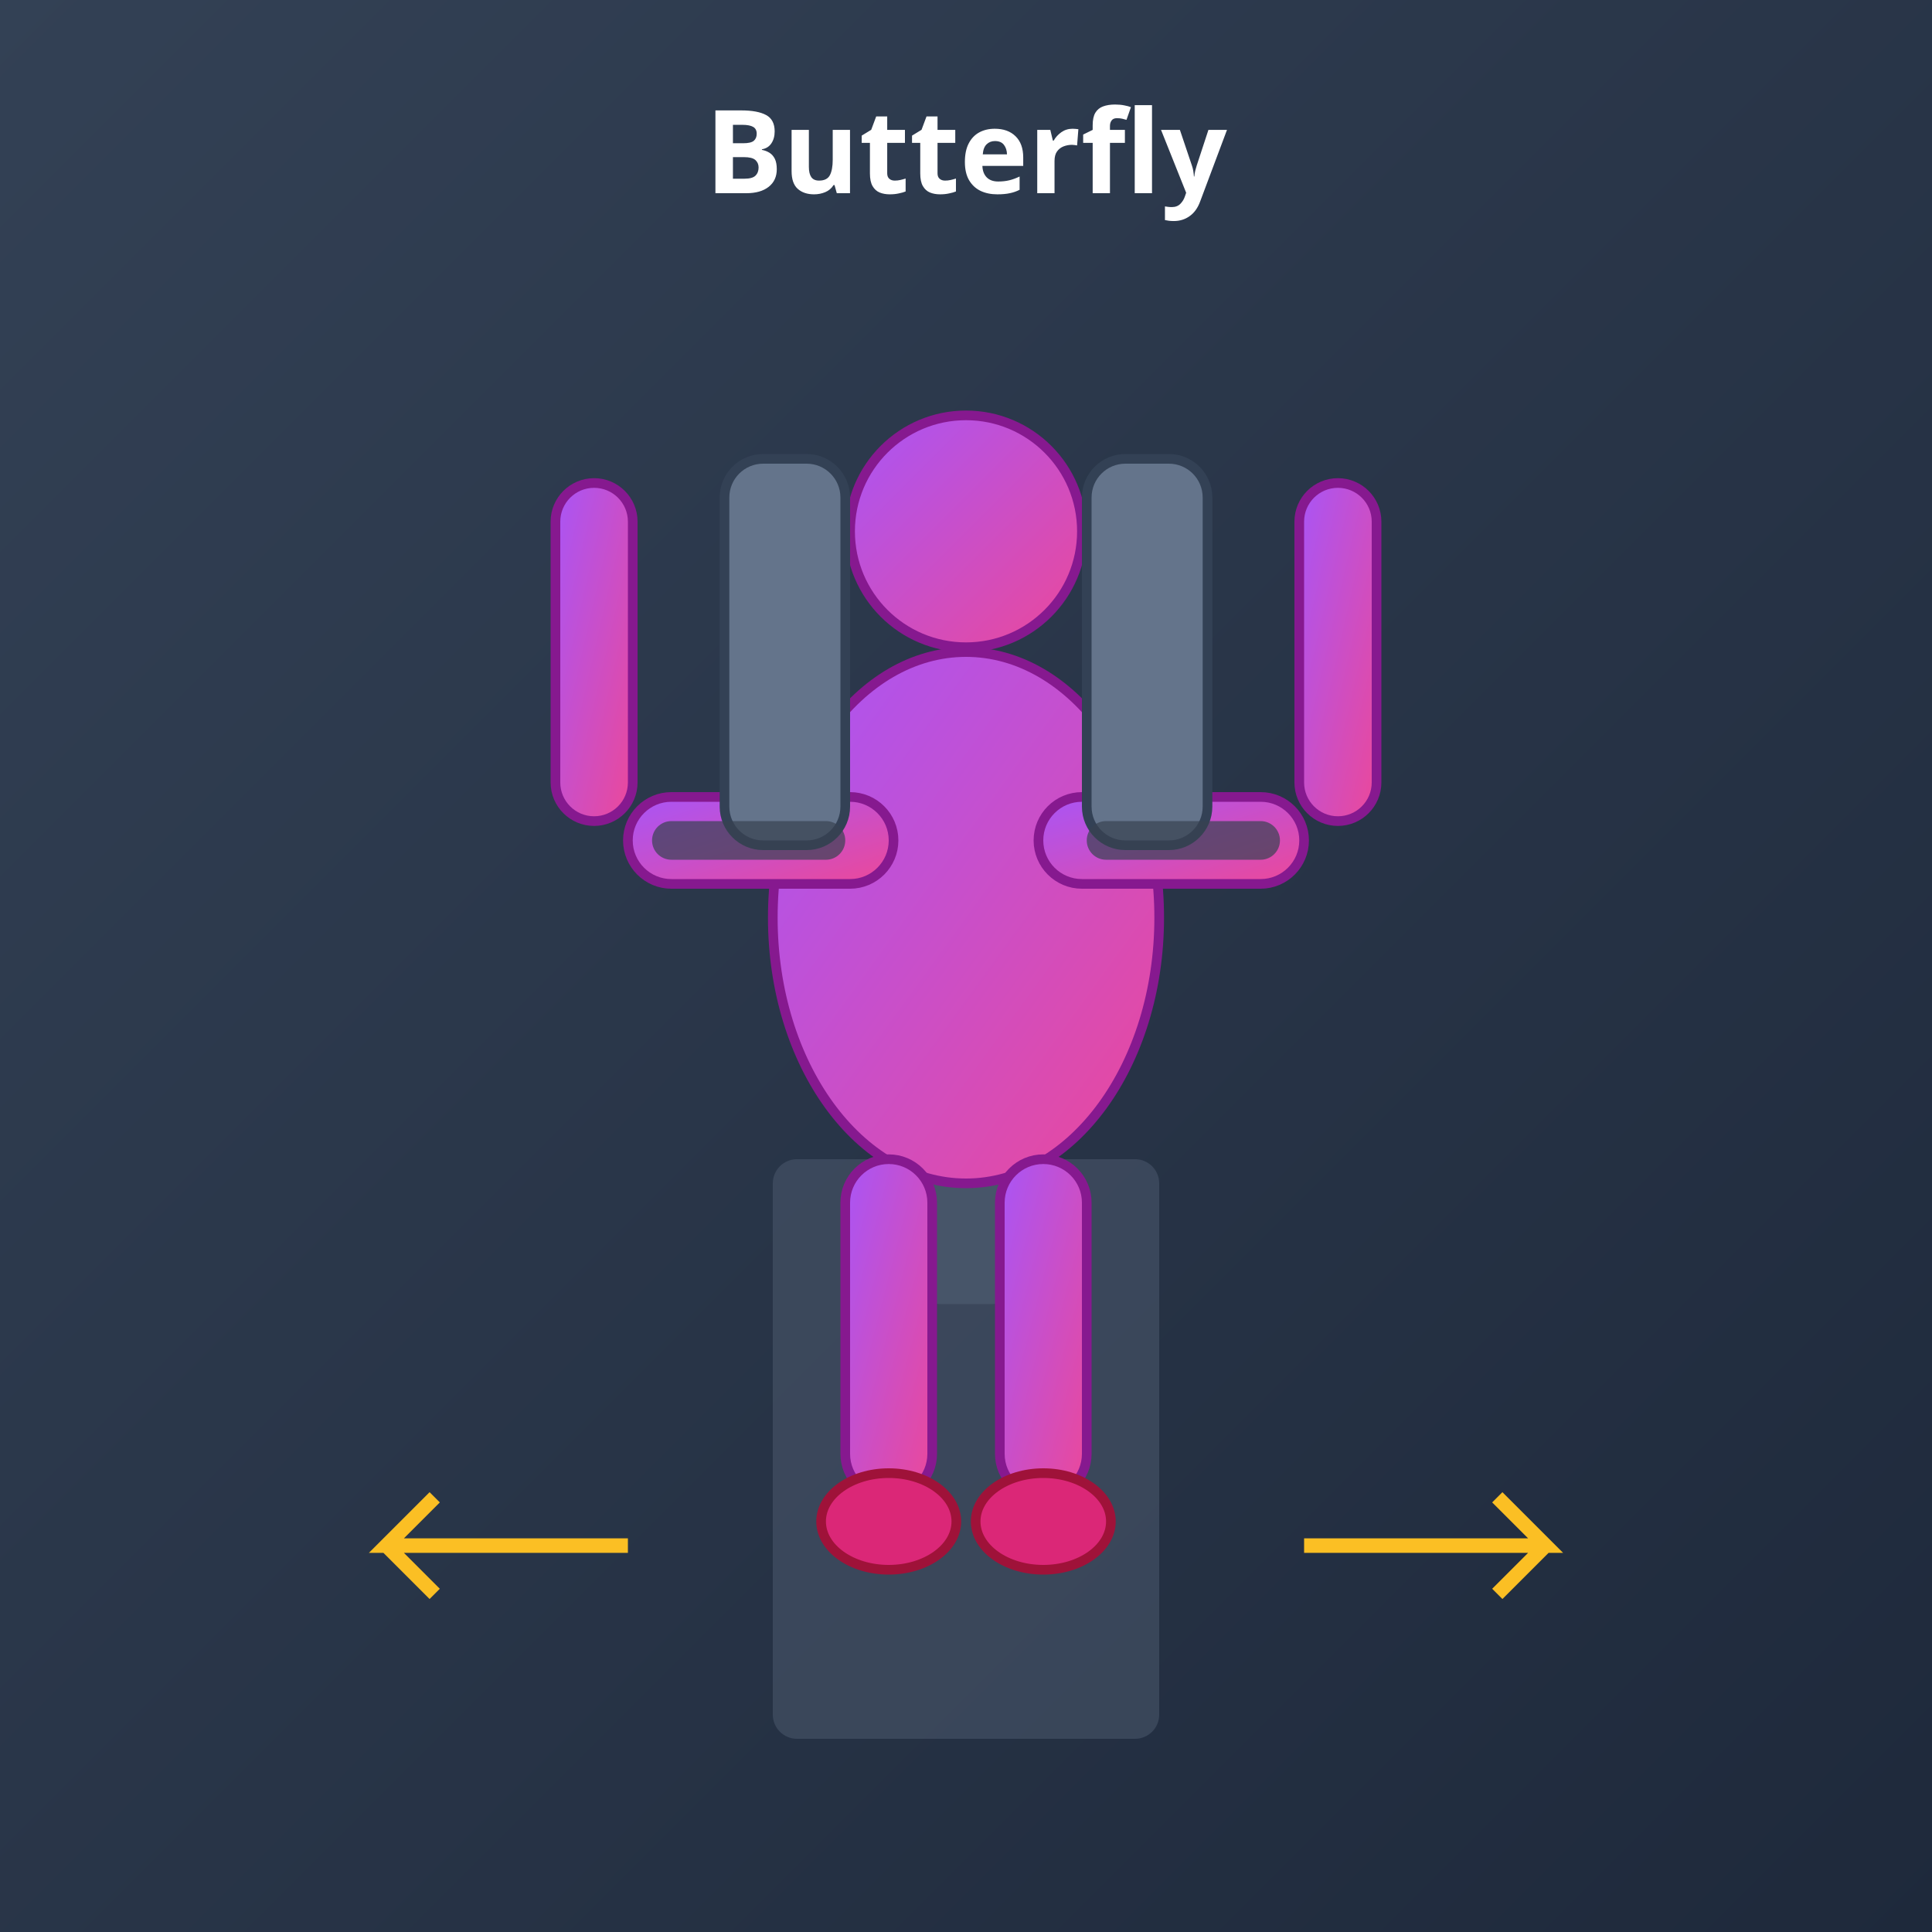
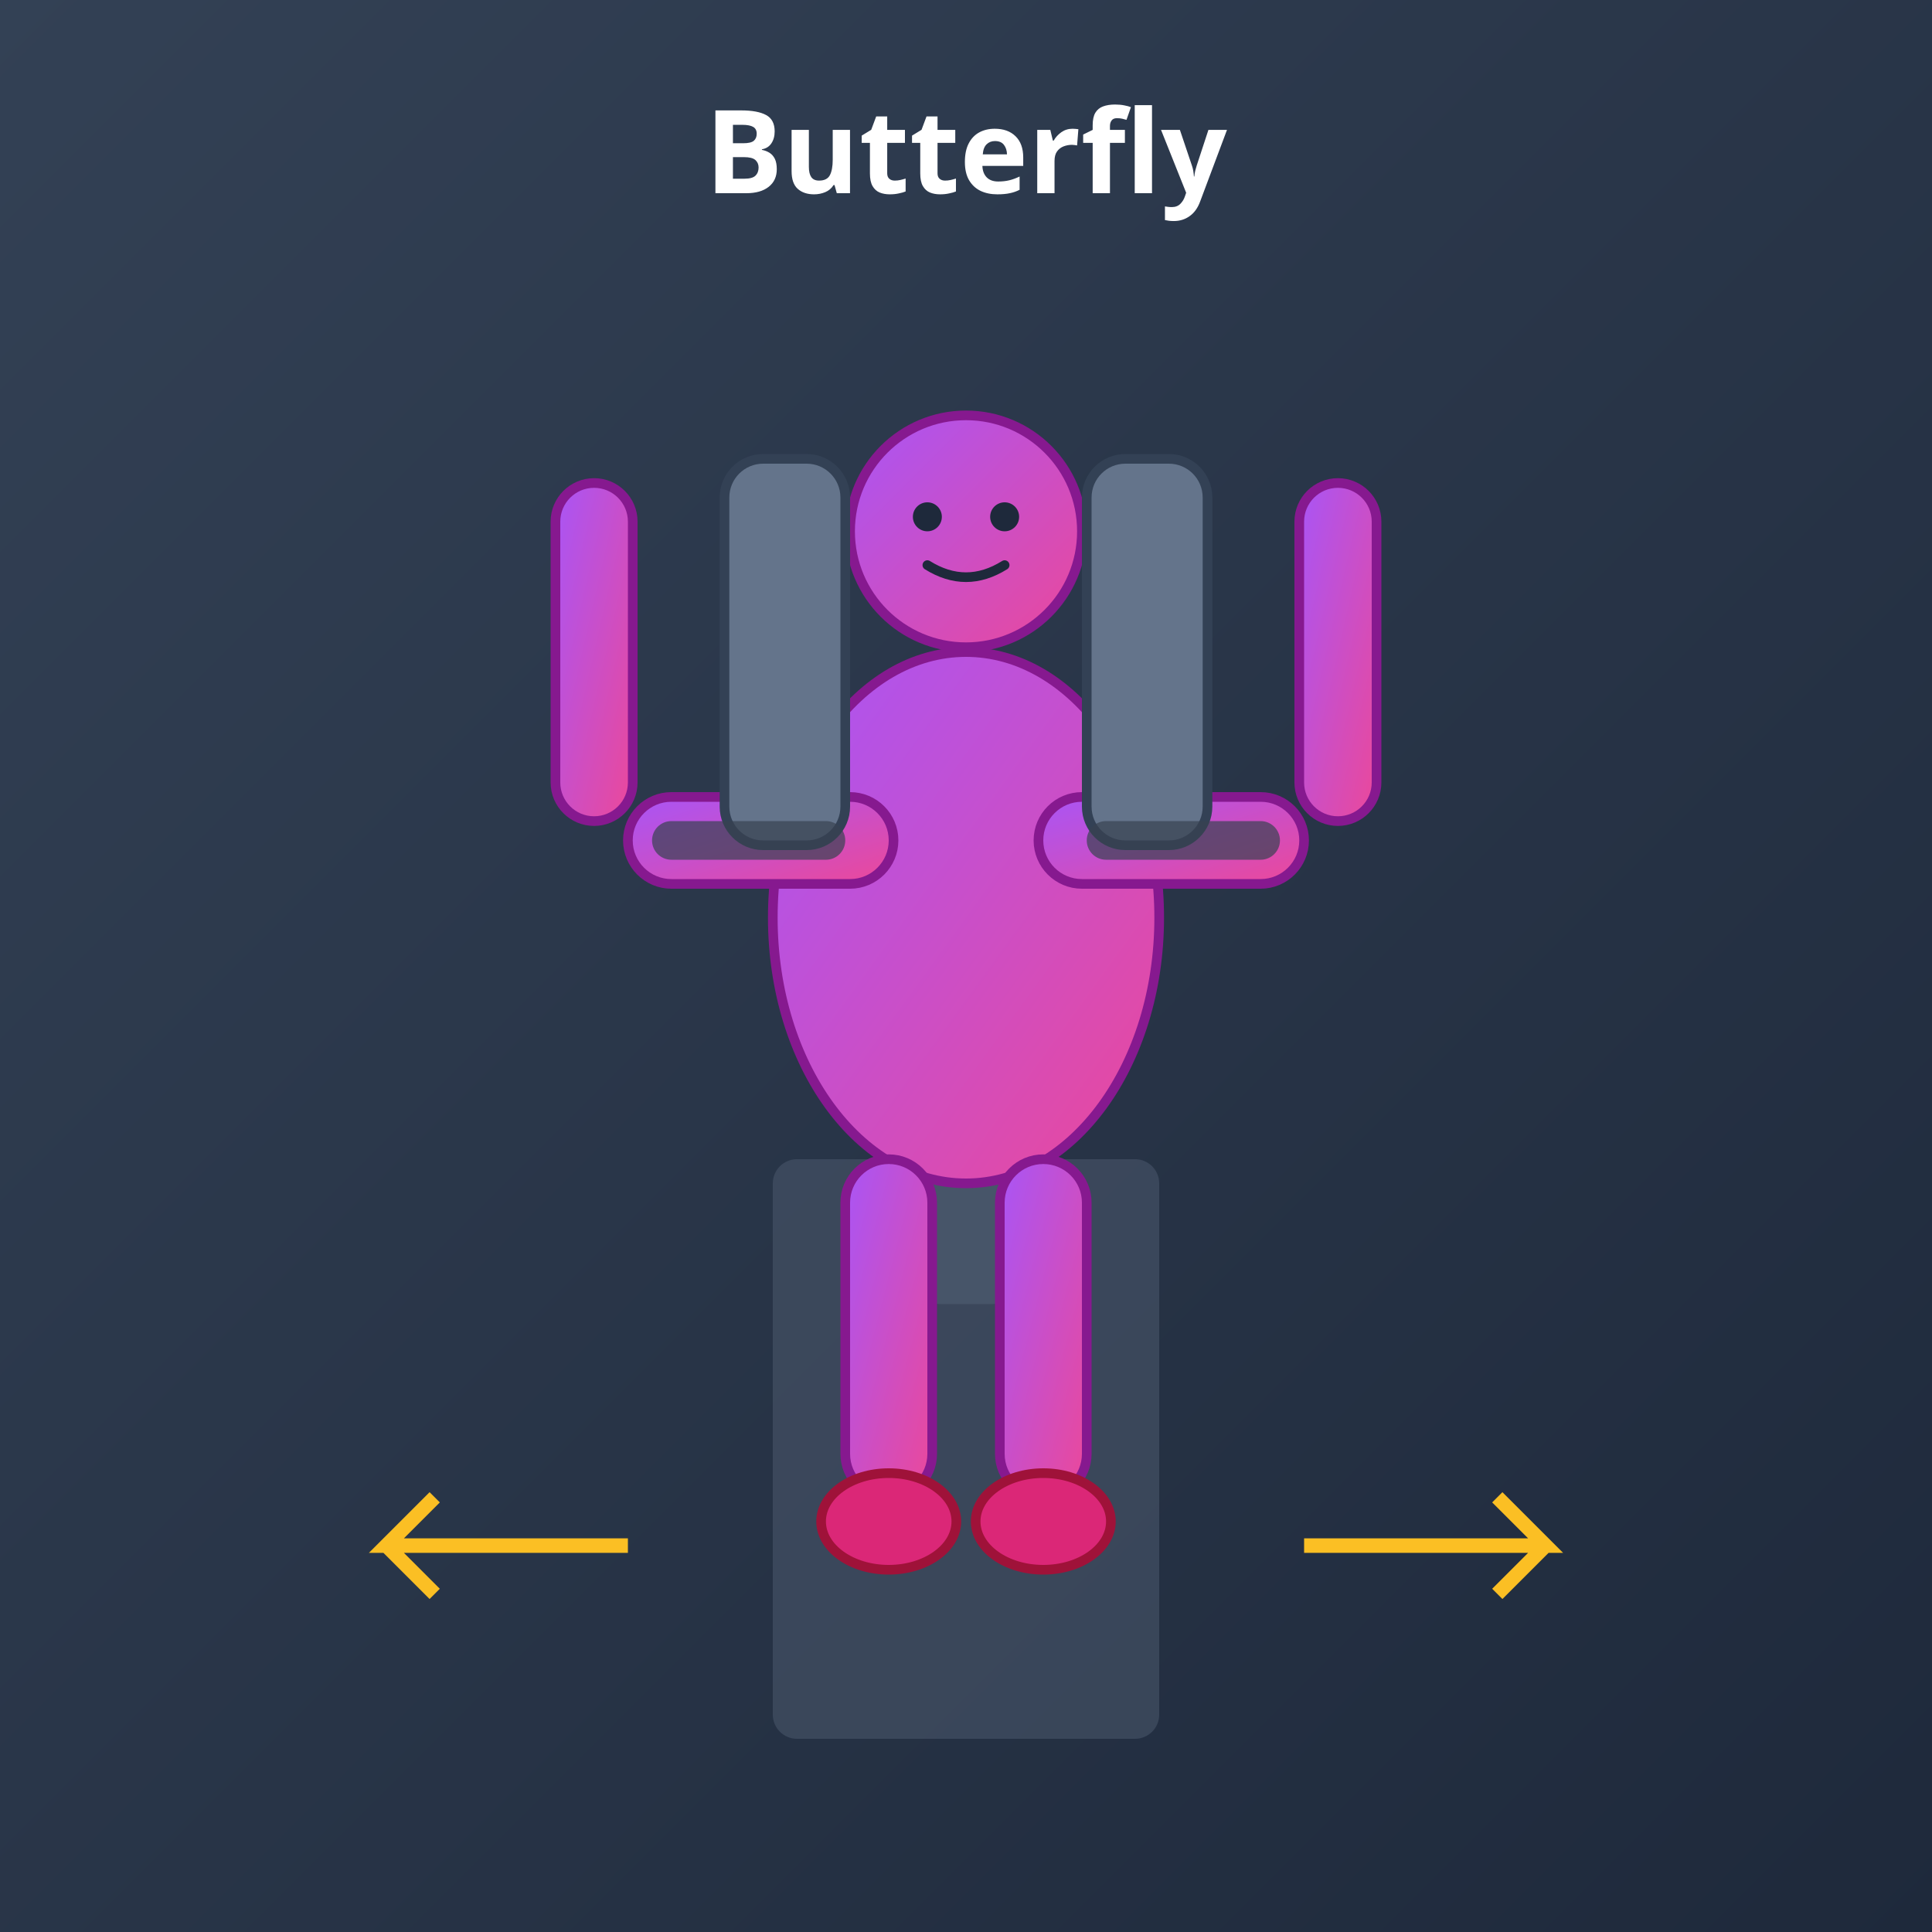
<svg xmlns="http://www.w3.org/2000/svg" width="400" height="400" viewBox="0 0 400 400">
  <defs>
    <linearGradient id="bg7" x1="0%" y1="0%" x2="100%" y2="100%">
      <stop offset="0%" style="stop-color:#334155;stop-opacity:1" />
      <stop offset="100%" style="stop-color:#1e293b;stop-opacity:1" />
    </linearGradient>
    <linearGradient id="body7" x1="0%" y1="0%" x2="100%" y2="100%">
      <stop offset="0%" style="stop-color:#a855f7;stop-opacity:1" />
      <stop offset="100%" style="stop-color:#ec4899;stop-opacity:1" />
    </linearGradient>
  </defs>
  <rect width="400" height="400" fill="url(#bg7)" />
  <text x="200" y="40" font-family="system-ui" font-size="24" font-weight="bold" fill="#ffffff" text-anchor="middle">Butterfly</text>
  <rect x="160" y="240" width="80" height="120" rx="5" fill="#475569" opacity="0.6" />
  <rect x="185" y="140" width="30" height="130" rx="10" fill="#475569" />
  <circle cx="200" cy="110" r="24" fill="url(#body7)" stroke="#86198f" stroke-width="2" />
+   <circle cx="192" cy="107" r="3" fill="#1e293b" />
+   <circle cx="208" cy="107" r="3" fill="#1e293b" />
+   <path d="M 192 117 Q 200 122 208 117" stroke="#1e293b" stroke-width="2" fill="none" stroke-linecap="round" />
  <ellipse cx="200" cy="190" rx="40" ry="55" fill="url(#body7)" stroke="#86198f" stroke-width="2" />
  <rect x="130" y="165" width="55" height="18" rx="9" fill="url(#body7)" stroke="#86198f" stroke-width="2" />
  <rect x="115" y="100" width="16" height="70" rx="8" fill="url(#body7)" stroke="#86198f" stroke-width="2" />
  <rect x="150" y="95" width="25" height="80" rx="8" fill="#64748b" stroke="#334155" stroke-width="2">
    <animate attributeName="x" values="150;100;150" dur="2.5s" repeatCount="indefinite" />
  </rect>
  <rect x="215" y="165" width="55" height="18" rx="9" fill="url(#body7)" stroke="#86198f" stroke-width="2" />
  <rect x="269" y="100" width="16" height="70" rx="8" fill="url(#body7)" stroke="#86198f" stroke-width="2" />
  <rect x="225" y="95" width="25" height="80" rx="8" fill="#64748b" stroke="#334155" stroke-width="2">
    <animate attributeName="x" values="225;275;225" dur="2.5s" repeatCount="indefinite" />
  </rect>
  <rect x="175" y="240" width="18" height="70" rx="9" fill="url(#body7)" stroke="#86198f" stroke-width="2" />
  <rect x="207" y="240" width="18" height="70" rx="9" fill="url(#body7)" stroke="#86198f" stroke-width="2" />
  <ellipse cx="184" cy="315" rx="14" ry="10" fill="#db2777" stroke="#9f1239" stroke-width="2" />
  <ellipse cx="216" cy="315" rx="14" ry="10" fill="#db2777" stroke="#9f1239" stroke-width="2" />
  <rect x="135" y="170" width="40" height="8" rx="4" fill="#374151" opacity="0.7">
    <animate attributeName="width" values="40;60;40" dur="2.5s" repeatCount="indefinite" />
    <animate attributeName="x" values="135;95;135" dur="2.5s" repeatCount="indefinite" />
  </rect>
  <rect x="225" y="170" width="40" height="8" rx="4" fill="#374151" opacity="0.7">
    <animate attributeName="width" values="40;60;40" dur="2.5s" repeatCount="indefinite" />
  </rect>
  <path d="M 130 320 L 80 320 L 90 310 M 80 320 L 90 330" stroke="#fbbf24" stroke-width="3" fill="none">
    <animate attributeName="opacity" values="1;0.3;1" dur="2.5s" repeatCount="indefinite" />
  </path>
  <path d="M 270 320 L 320 320 L 310 310 M 320 320 L 310 330" stroke="#fbbf24" stroke-width="3" fill="none">
    <animate attributeName="opacity" values="1;0.3;1" dur="2.5s" repeatCount="indefinite" />
  </path>
</svg>
